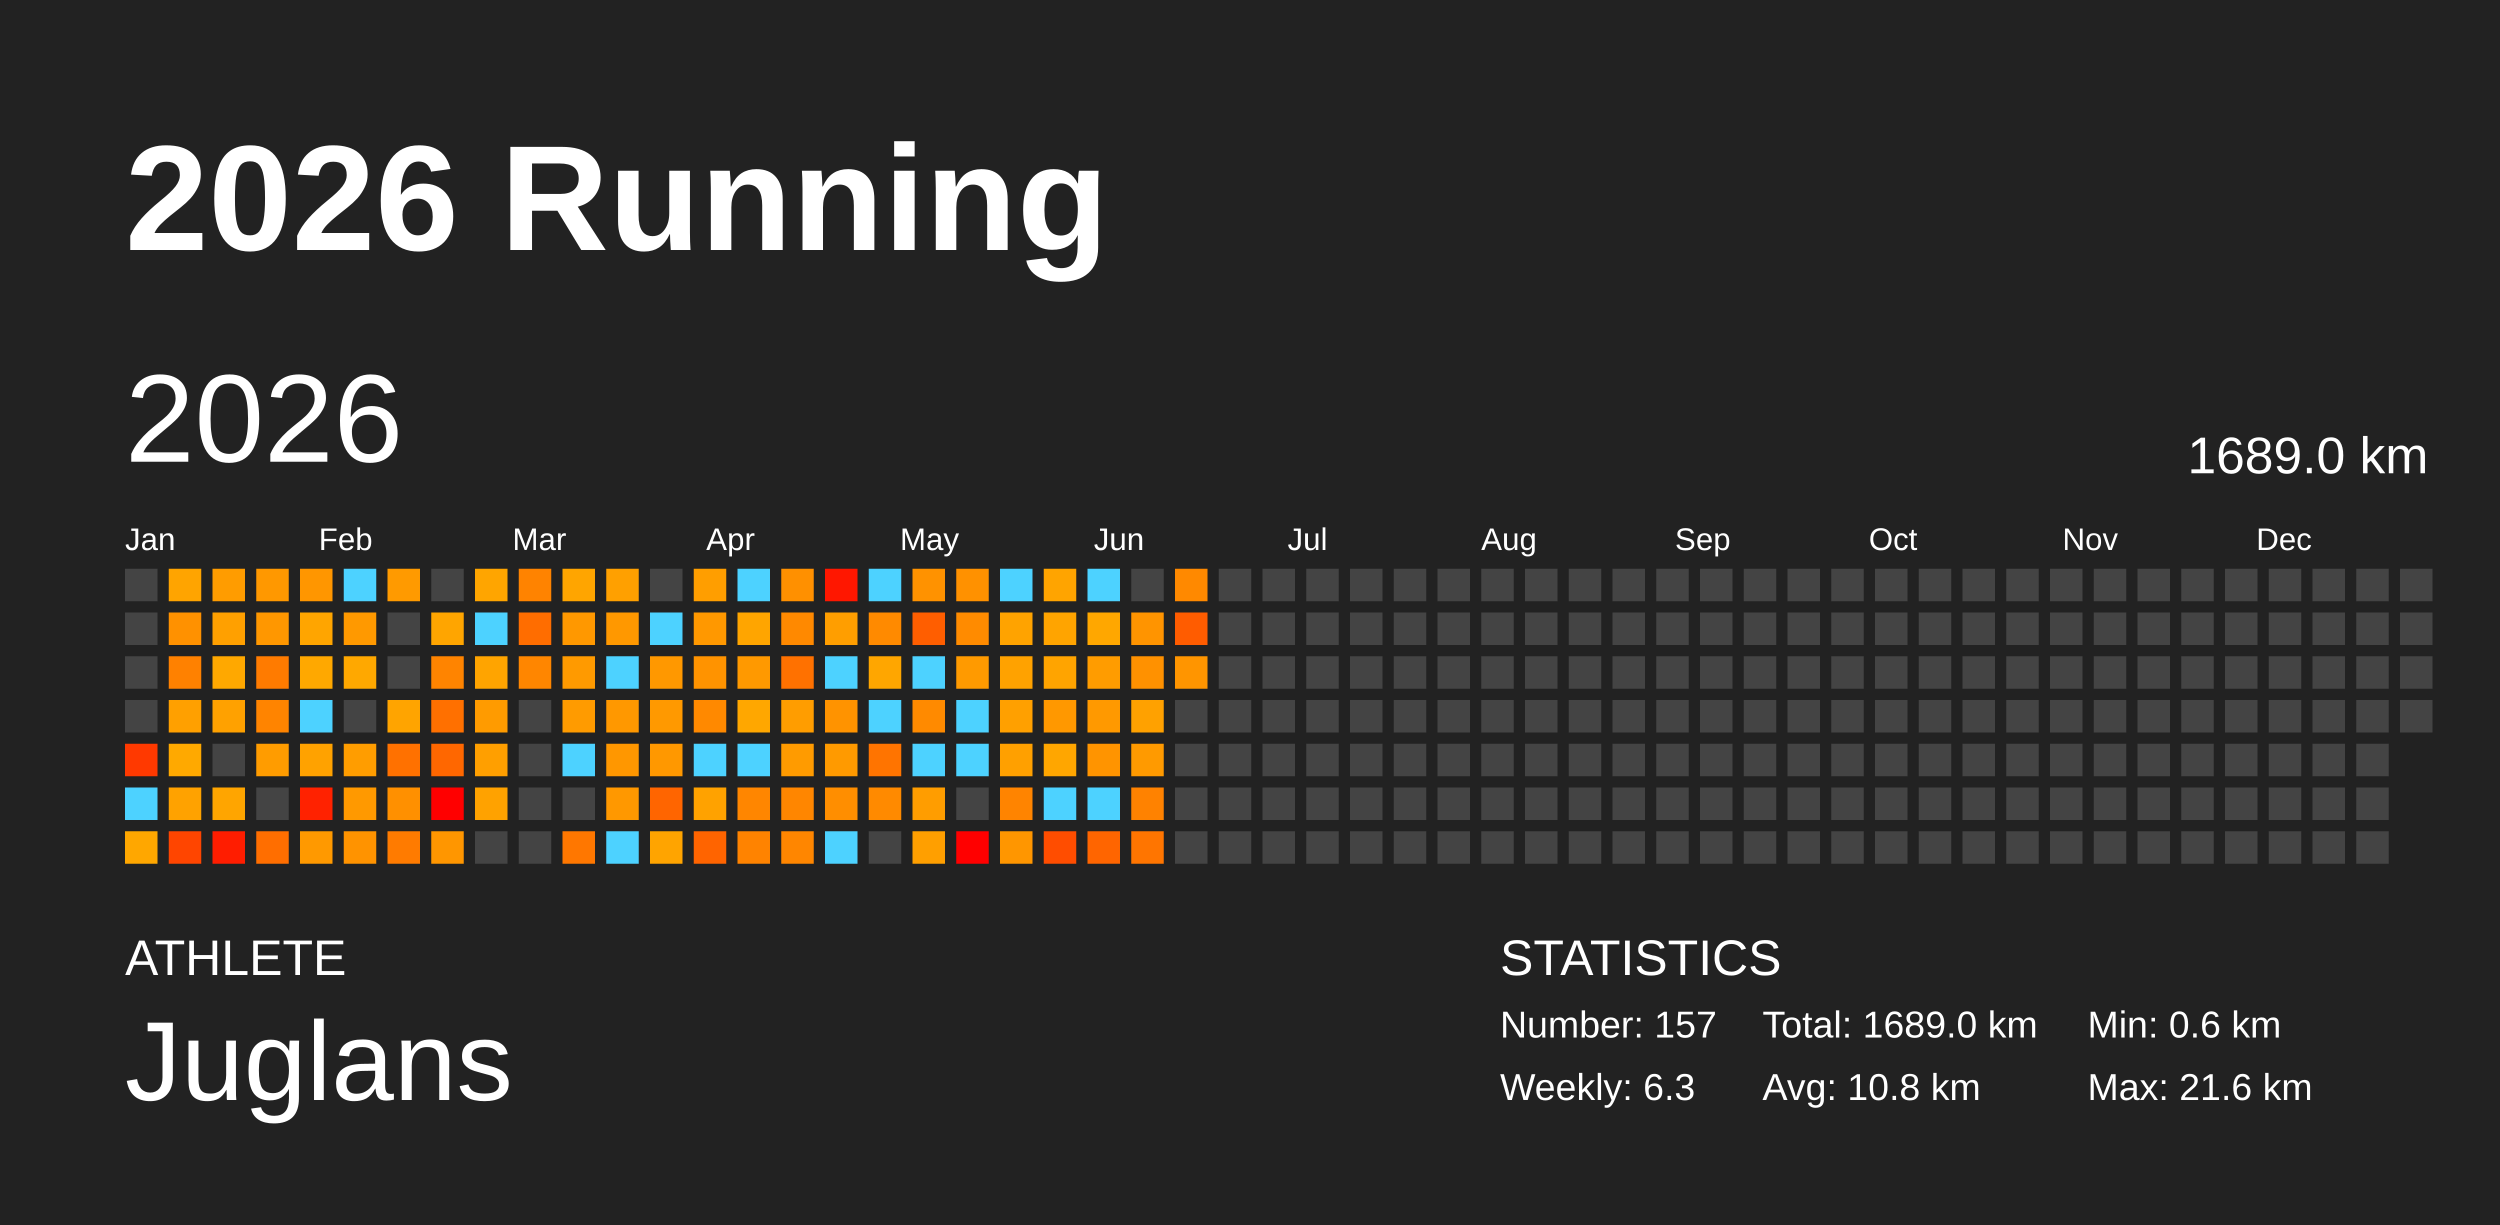
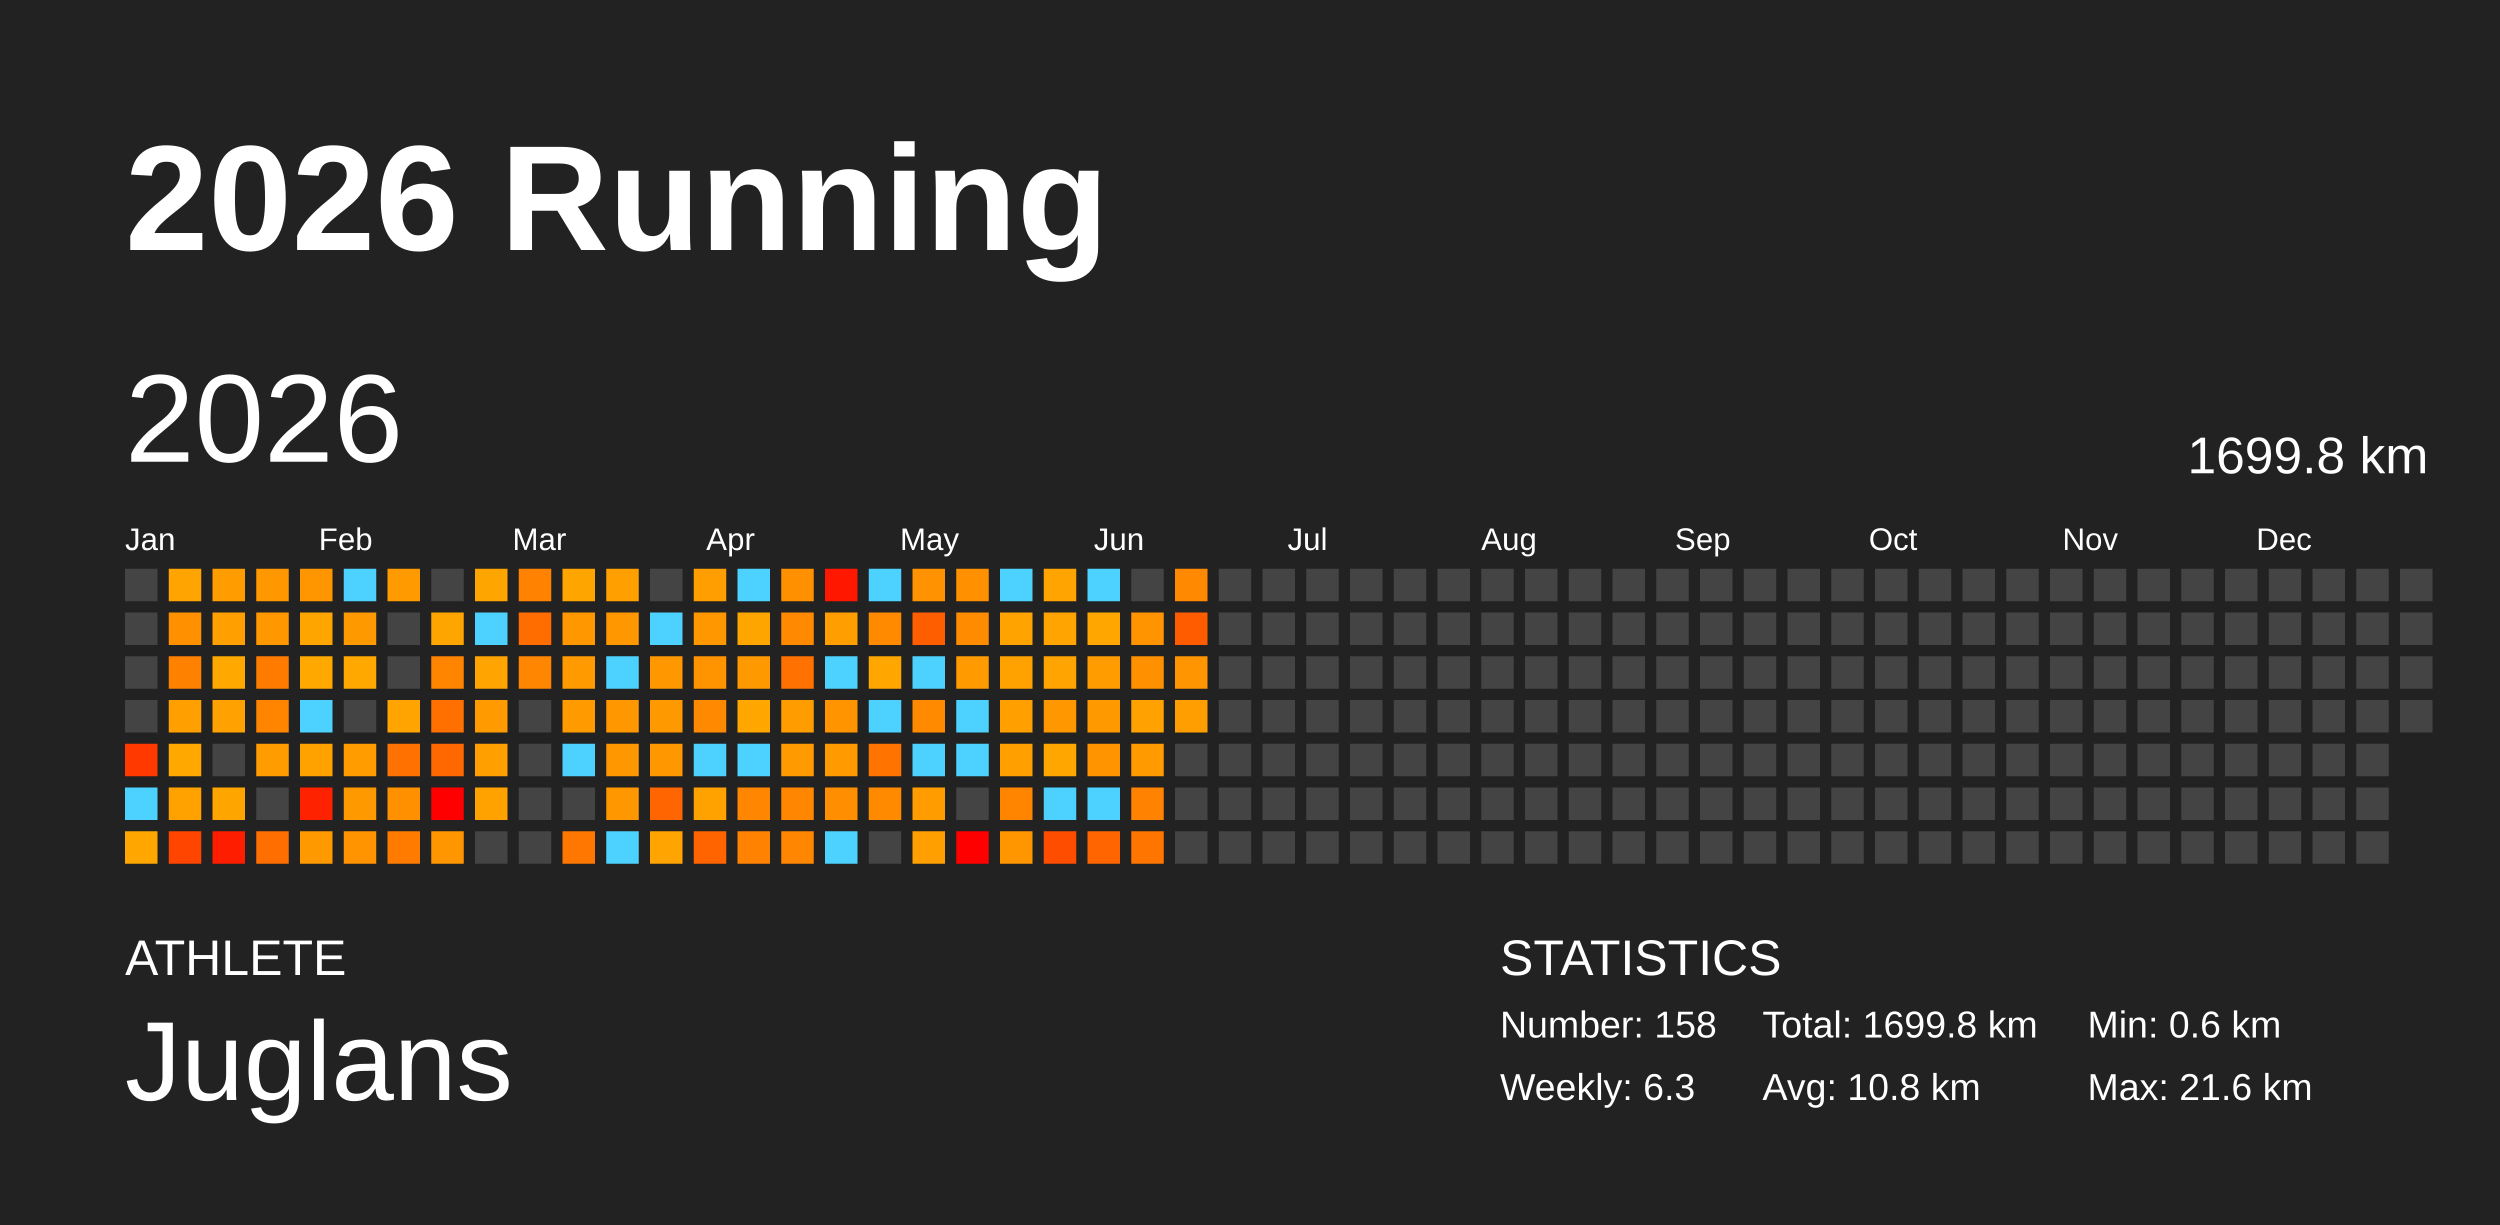
<svg xmlns="http://www.w3.org/2000/svg" baseProfile="full" height="98mm" version="1.1" viewBox="0,0,200,98" width="200mm">
  <defs />
  <rect fill="#222222" height="98" width="200" x="0" y="0" />
  <text fill="#FFFFFF" style="font-size:12px; font-family:Arial; font-weight:bold;" x="10" y="20">2026 Running</text>
  <text fill="#FFFFFF" style="font-size:4px; font-family:Arial" x="10" y="78">ATHLETE</text>
  <text fill="#FFFFFF" style="font-size:9px; font-family:Arial" x="10" y="88">Juglans</text>
  <text fill="#FFFFFF" style="font-size:4px; font-family:Arial" x="120" y="78">STATISTICS</text>
-   <text fill="#FFFFFF" style="font-size:3px; font-family:Arial" x="120" y="83">Number: 157</text>
+   <text fill="#FFFFFF" style="font-size:3px; font-family:Arial" x="120" y="83">Number: 158</text>
  <text fill="#FFFFFF" style="font-size:3px; font-family:Arial" x="120" y="88">Weekly: 6.3</text>
-   <text fill="#FFFFFF" style="font-size:3px; font-family:Arial" x="141" y="83">Total: 1689.0 km</text>
+   <text fill="#FFFFFF" style="font-size:3px; font-family:Arial" x="141" y="83">Total: 1699.8 km</text>
  <text fill="#FFFFFF" style="font-size:3px; font-family:Arial" x="141" y="88">Avg: 10.8 km</text>
  <text fill="#FFFFFF" style="font-size:3px; font-family:Arial" x="167" y="83">Min: 0.6 km</text>
  <text fill="#FFFFFF" style="font-size:3px; font-family:Arial" x="167" y="88">Max: 21.6 km</text>
  <text dominant-baseline="hanging" fill="#FFFFFF" style="font-size:10.0px; font-family:Arial;" x="10" y="30">2026</text>
-   <text dominant-baseline="hanging" fill="#FFFFFF" style="font-size:4.125px; font-family:Arial;" x="175" y="35">1689.0 km</text>
+   <text dominant-baseline="hanging" fill="#FFFFFF" style="font-size:4.125px; font-family:Arial;" x="175" y="35">1699.8 km</text>
  <text fill="#FFFFFF" style="font-size:2.5px; font-family:Arial" x="10.0" y="44">Jan</text>
  <text fill="#FFFFFF" style="font-size:2.5px; font-family:Arial" x="25.5" y="44">Feb</text>
  <text fill="#FFFFFF" style="font-size:2.5px; font-family:Arial" x="41.0" y="44">Mar</text>
  <text fill="#FFFFFF" style="font-size:2.5px; font-family:Arial" x="56.5" y="44">Apr</text>
  <text fill="#FFFFFF" style="font-size:2.5px; font-family:Arial" x="72.0" y="44">May</text>
  <text fill="#FFFFFF" style="font-size:2.5px; font-family:Arial" x="87.5" y="44">Jun</text>
  <text fill="#FFFFFF" style="font-size:2.5px; font-family:Arial" x="103.0" y="44">Jul</text>
  <text fill="#FFFFFF" style="font-size:2.5px; font-family:Arial" x="118.5" y="44">Aug</text>
  <text fill="#FFFFFF" style="font-size:2.5px; font-family:Arial" x="134.0" y="44">Sep</text>
  <text fill="#FFFFFF" style="font-size:2.5px; font-family:Arial" x="149.5" y="44">Oct</text>
  <text fill="#FFFFFF" style="font-size:2.5px; font-family:Arial" x="165.0" y="44">Nov</text>
  <text fill="#FFFFFF" style="font-size:2.5px; font-family:Arial" x="180.5" y="44">Dec</text>
  <rect fill="#444444" height="2.6" width="2.6" x="10.0" y="45.5" />
  <rect fill="#444444" height="2.6" width="2.6" x="10.0" y="49.0" />
  <rect fill="#444444" height="2.6" width="2.6" x="10.0" y="52.5" />
  <rect fill="#444444" height="2.6" width="2.6" x="10.0" y="56.0" />
  <rect fill="#ff3900" height="2.6" width="2.6" x="10.0" y="59.5" />
  <rect fill="#4dd2ff" height="2.6" width="2.6" x="10.0" y="63.0" />
  <rect fill="#ffa700" height="2.6" width="2.6" x="10.0" y="66.5" />
  <rect fill="#ffa400" height="2.6" width="2.6" x="13.5" y="45.5" />
  <rect fill="#ff9100" height="2.6" width="2.6" x="13.5" y="49.0" />
  <rect fill="#ff8100" height="2.6" width="2.6" x="13.5" y="52.5" />
  <rect fill="#ffa000" height="2.6" width="2.6" x="13.5" y="56.0" />
  <rect fill="#ffa900" height="2.6" width="2.6" x="13.5" y="59.5" />
  <rect fill="#ffa200" height="2.6" width="2.6" x="13.5" y="63.0" />
  <rect fill="#ff4500" height="2.6" width="2.6" x="13.5" y="66.5" />
  <rect fill="#ff9c00" height="2.6" width="2.6" x="17.0" y="45.5" />
  <rect fill="#ffa000" height="2.6" width="2.6" x="17.0" y="49.0" />
  <rect fill="#ffa800" height="2.6" width="2.6" x="17.0" y="52.5" />
  <rect fill="#ffa100" height="2.6" width="2.6" x="17.0" y="56.0" />
  <rect fill="#444444" height="2.6" width="2.6" x="17.0" y="59.5" />
  <rect fill="#ffa500" height="2.6" width="2.6" x="17.0" y="63.0" />
  <rect fill="#ff1d00" height="2.6" width="2.6" x="17.0" y="66.5" />
  <rect fill="#ff9800" height="2.6" width="2.6" x="20.5" y="45.5" />
  <rect fill="#ff9700" height="2.6" width="2.6" x="20.5" y="49.0" />
  <rect fill="#ff7b00" height="2.6" width="2.6" x="20.5" y="52.5" />
  <rect fill="#ff8400" height="2.6" width="2.6" x="20.5" y="56.0" />
  <rect fill="#ff9c00" height="2.6" width="2.6" x="20.5" y="59.5" />
  <rect fill="#444444" height="2.6" width="2.6" x="20.5" y="63.0" />
  <rect fill="#ff6e00" height="2.6" width="2.6" x="20.5" y="66.5" />
  <rect fill="#ff9600" height="2.6" width="2.6" x="24.0" y="45.5" />
  <rect fill="#ffa500" height="2.6" width="2.6" x="24.0" y="49.0" />
  <rect fill="#ffa800" height="2.6" width="2.6" x="24.0" y="52.5" />
  <rect fill="#4dd2ff" height="2.6" width="2.6" x="24.0" y="56.0" />
  <rect fill="#ffa200" height="2.6" width="2.6" x="24.0" y="59.5" />
  <rect fill="#ff2200" height="2.6" width="2.6" x="24.0" y="63.0" />
  <rect fill="#ff9900" height="2.6" width="2.6" x="24.0" y="66.5" />
  <rect fill="#4dd2ff" height="2.6" width="2.6" x="27.5" y="45.5" />
  <rect fill="#ff9900" height="2.6" width="2.6" x="27.5" y="49.0" />
  <rect fill="#ffa800" height="2.6" width="2.6" x="27.5" y="52.5" />
  <rect fill="#444444" height="2.6" width="2.6" x="27.5" y="56.0" />
  <rect fill="#ff9d00" height="2.6" width="2.6" x="27.5" y="59.5" />
  <rect fill="#ff9900" height="2.6" width="2.6" x="27.5" y="63.0" />
  <rect fill="#ff9300" height="2.6" width="2.6" x="27.5" y="66.5" />
  <rect fill="#ff9a00" height="2.6" width="2.6" x="31.0" y="45.5" />
  <rect fill="#444444" height="2.6" width="2.6" x="31.0" y="49.0" />
  <rect fill="#444444" height="2.6" width="2.6" x="31.0" y="52.5" />
  <rect fill="#ffa400" height="2.6" width="2.6" x="31.0" y="56.0" />
  <rect fill="#ff7100" height="2.6" width="2.6" x="31.0" y="59.5" />
  <rect fill="#ff9000" height="2.6" width="2.6" x="31.0" y="63.0" />
  <rect fill="#ff7b00" height="2.6" width="2.6" x="31.0" y="66.5" />
  <rect fill="#444444" height="2.6" width="2.6" x="34.5" y="45.5" />
  <rect fill="#ffa500" height="2.6" width="2.6" x="34.5" y="49.0" />
  <rect fill="#ff8400" height="2.6" width="2.6" x="34.5" y="52.5" />
  <rect fill="#ff7000" height="2.6" width="2.6" x="34.5" y="56.0" />
  <rect fill="#ff6700" height="2.6" width="2.6" x="34.5" y="59.5" />
  <rect fill="red" height="2.6" width="2.6" x="34.5" y="63.0" />
  <rect fill="#ff9600" height="2.6" width="2.6" x="34.5" y="66.5" />
  <rect fill="#ffa500" height="2.6" width="2.6" x="38.0" y="45.5" />
  <rect fill="#4dd2ff" height="2.6" width="2.6" x="38.0" y="49.0" />
  <rect fill="#ffa400" height="2.6" width="2.6" x="38.0" y="52.5" />
  <rect fill="#ff9b00" height="2.6" width="2.6" x="38.0" y="56.0" />
  <rect fill="#ff9f00" height="2.6" width="2.6" x="38.0" y="59.5" />
  <rect fill="#ffa200" height="2.6" width="2.6" x="38.0" y="63.0" />
  <rect fill="#444444" height="2.6" width="2.6" x="38.0" y="66.5" />
  <rect fill="#ff8300" height="2.6" width="2.6" x="41.5" y="45.5" />
  <rect fill="#ff6d00" height="2.6" width="2.6" x="41.5" y="49.0" />
  <rect fill="#ff8600" height="2.6" width="2.6" x="41.5" y="52.5" />
  <rect fill="#444444" height="2.6" width="2.6" x="41.5" y="56.0" />
  <rect fill="#444444" height="2.6" width="2.6" x="41.5" y="59.5" />
  <rect fill="#444444" height="2.6" width="2.6" x="41.5" y="63.0" />
  <rect fill="#444444" height="2.6" width="2.6" x="41.5" y="66.5" />
  <rect fill="#ffa500" height="2.6" width="2.6" x="45.0" y="45.5" />
  <rect fill="#ff9800" height="2.6" width="2.6" x="45.0" y="49.0" />
  <rect fill="#ff9a00" height="2.6" width="2.6" x="45.0" y="52.5" />
  <rect fill="#ff9b00" height="2.6" width="2.6" x="45.0" y="56.0" />
  <rect fill="#4dd2ff" height="2.6" width="2.6" x="45.0" y="59.5" />
  <rect fill="#444444" height="2.6" width="2.6" x="45.0" y="63.0" />
  <rect fill="#ff7700" height="2.6" width="2.6" x="45.0" y="66.5" />
  <rect fill="#ffa000" height="2.6" width="2.6" x="48.5" y="45.5" />
  <rect fill="#ff9800" height="2.6" width="2.6" x="48.5" y="49.0" />
  <rect fill="#4dd2ff" height="2.6" width="2.6" x="48.5" y="52.5" />
  <rect fill="#ff9800" height="2.6" width="2.6" x="48.5" y="56.0" />
  <rect fill="#ff9700" height="2.6" width="2.6" x="48.5" y="59.5" />
  <rect fill="#ff9800" height="2.6" width="2.6" x="48.5" y="63.0" />
  <rect fill="#4dd2ff" height="2.6" width="2.6" x="48.5" y="66.5" />
  <rect fill="#444444" height="2.6" width="2.6" x="52.0" y="45.5" />
  <rect fill="#4dd2ff" height="2.6" width="2.6" x="52.0" y="49.0" />
  <rect fill="#ff9800" height="2.6" width="2.6" x="52.0" y="52.5" />
  <rect fill="#ff9900" height="2.6" width="2.6" x="52.0" y="56.0" />
  <rect fill="#ff9800" height="2.6" width="2.6" x="52.0" y="59.5" />
  <rect fill="#ff6500" height="2.6" width="2.6" x="52.0" y="63.0" />
  <rect fill="#ffa400" height="2.6" width="2.6" x="52.0" y="66.5" />
  <rect fill="#ff9e00" height="2.6" width="2.6" x="55.5" y="45.5" />
  <rect fill="#ff9800" height="2.6" width="2.6" x="55.5" y="49.0" />
  <rect fill="#ff9300" height="2.6" width="2.6" x="55.5" y="52.5" />
  <rect fill="#ff8900" height="2.6" width="2.6" x="55.5" y="56.0" />
  <rect fill="#4dd2ff" height="2.6" width="2.6" x="55.5" y="59.5" />
  <rect fill="#ffa200" height="2.6" width="2.6" x="55.5" y="63.0" />
  <rect fill="#ff6400" height="2.6" width="2.6" x="55.5" y="66.5" />
  <rect fill="#4dd2ff" height="2.6" width="2.6" x="59.0" y="45.5" />
  <rect fill="#ffa500" height="2.6" width="2.6" x="59.0" y="49.0" />
  <rect fill="#ff9900" height="2.6" width="2.6" x="59.0" y="52.5" />
  <rect fill="#ffa700" height="2.6" width="2.6" x="59.0" y="56.0" />
  <rect fill="#4dd2ff" height="2.6" width="2.6" x="59.0" y="59.5" />
  <rect fill="#ff8600" height="2.6" width="2.6" x="59.0" y="63.0" />
  <rect fill="#ff8300" height="2.6" width="2.6" x="59.0" y="66.5" />
  <rect fill="#ff9000" height="2.6" width="2.6" x="62.5" y="45.5" />
  <rect fill="#ff8900" height="2.6" width="2.6" x="62.5" y="49.0" />
  <rect fill="#ff7100" height="2.6" width="2.6" x="62.5" y="52.5" />
  <rect fill="#ff9d00" height="2.6" width="2.6" x="62.5" y="56.0" />
  <rect fill="#ff9b00" height="2.6" width="2.6" x="62.5" y="59.5" />
  <rect fill="#ff8600" height="2.6" width="2.6" x="62.5" y="63.0" />
  <rect fill="#ff8600" height="2.6" width="2.6" x="62.5" y="66.5" />
  <rect fill="#ff1700" height="2.6" width="2.6" x="66.0" y="45.5" />
  <rect fill="#ff9e00" height="2.6" width="2.6" x="66.0" y="49.0" />
  <rect fill="#4dd2ff" height="2.6" width="2.6" x="66.0" y="52.5" />
  <rect fill="#ff9300" height="2.6" width="2.6" x="66.0" y="56.0" />
  <rect fill="#ff9a00" height="2.6" width="2.6" x="66.0" y="59.5" />
  <rect fill="#ff8e00" height="2.6" width="2.6" x="66.0" y="63.0" />
  <rect fill="#4dd2ff" height="2.6" width="2.6" x="66.0" y="66.5" />
  <rect fill="#4dd2ff" height="2.6" width="2.6" x="69.5" y="45.5" />
  <rect fill="#ff8a00" height="2.6" width="2.6" x="69.5" y="49.0" />
  <rect fill="#ffa600" height="2.6" width="2.6" x="69.5" y="52.5" />
  <rect fill="#4dd2ff" height="2.6" width="2.6" x="69.5" y="56.0" />
  <rect fill="#ff7400" height="2.6" width="2.6" x="69.5" y="59.5" />
  <rect fill="#ff8a00" height="2.6" width="2.6" x="69.5" y="63.0" />
  <rect fill="#444444" height="2.6" width="2.6" x="69.5" y="66.5" />
  <rect fill="#ff9200" height="2.6" width="2.6" x="73.0" y="45.5" />
  <rect fill="#ff5e00" height="2.6" width="2.6" x="73.0" y="49.0" />
  <rect fill="#4dd2ff" height="2.6" width="2.6" x="73.0" y="52.5" />
  <rect fill="#ff8a00" height="2.6" width="2.6" x="73.0" y="56.0" />
  <rect fill="#4dd2ff" height="2.6" width="2.6" x="73.0" y="59.5" />
  <rect fill="#ff9d00" height="2.6" width="2.6" x="73.0" y="63.0" />
  <rect fill="#ff9f00" height="2.6" width="2.6" x="73.0" y="66.5" />
  <rect fill="#ff9100" height="2.6" width="2.6" x="76.5" y="45.5" />
  <rect fill="#ff8b00" height="2.6" width="2.6" x="76.5" y="49.0" />
  <rect fill="#ff9a00" height="2.6" width="2.6" x="76.5" y="52.5" />
  <rect fill="#4dd2ff" height="2.6" width="2.6" x="76.5" y="56.0" />
  <rect fill="#4dd2ff" height="2.6" width="2.6" x="76.5" y="59.5" />
  <rect fill="#444444" height="2.6" width="2.6" x="76.5" y="63.0" />
  <rect fill="red" height="2.6" width="2.6" x="76.5" y="66.5" />
  <rect fill="#4dd2ff" height="2.6" width="2.6" x="80.0" y="45.5" />
  <rect fill="#ffa300" height="2.6" width="2.6" x="80.0" y="49.0" />
  <rect fill="#ffa200" height="2.6" width="2.6" x="80.0" y="52.5" />
  <rect fill="#ffa000" height="2.6" width="2.6" x="80.0" y="56.0" />
  <rect fill="#ffa000" height="2.6" width="2.6" x="80.0" y="59.5" />
  <rect fill="#ff8400" height="2.6" width="2.6" x="80.0" y="63.0" />
  <rect fill="#ff9600" height="2.6" width="2.6" x="80.0" y="66.5" />
  <rect fill="#ffa400" height="2.6" width="2.6" x="83.5" y="45.5" />
  <rect fill="#ffa400" height="2.6" width="2.6" x="83.5" y="49.0" />
  <rect fill="#ffa400" height="2.6" width="2.6" x="83.5" y="52.5" />
  <rect fill="#ff9800" height="2.6" width="2.6" x="83.5" y="56.0" />
  <rect fill="#ffa600" height="2.6" width="2.6" x="83.5" y="59.5" />
  <rect fill="#4dd2ff" height="2.6" width="2.6" x="83.5" y="63.0" />
  <rect fill="#ff4d00" height="2.6" width="2.6" x="83.5" y="66.5" />
  <rect fill="#4dd2ff" height="2.6" width="2.6" x="87.0" y="45.5" />
  <rect fill="#ffa700" height="2.6" width="2.6" x="87.0" y="49.0" />
  <rect fill="#ff9c00" height="2.6" width="2.6" x="87.0" y="52.5" />
  <rect fill="#ff9900" height="2.6" width="2.6" x="87.0" y="56.0" />
  <rect fill="#ff9400" height="2.6" width="2.6" x="87.0" y="59.5" />
  <rect fill="#4dd2ff" height="2.6" width="2.6" x="87.0" y="63.0" />
  <rect fill="#ff6500" height="2.6" width="2.6" x="87.0" y="66.5" />
  <rect fill="#444444" height="2.6" width="2.6" x="90.5" y="45.5" />
  <rect fill="#ff9400" height="2.6" width="2.6" x="90.5" y="49.0" />
  <rect fill="#ff9100" height="2.6" width="2.6" x="90.5" y="52.5" />
  <rect fill="#ffa100" height="2.6" width="2.6" x="90.5" y="56.0" />
  <rect fill="#ff9a00" height="2.6" width="2.6" x="90.5" y="59.5" />
  <rect fill="#ff8200" height="2.6" width="2.6" x="90.5" y="63.0" />
  <rect fill="#ff7500" height="2.6" width="2.6" x="90.5" y="66.5" />
  <rect fill="#ff8900" height="2.6" width="2.6" x="94.0" y="45.5" />
  <rect fill="#ff5c00" height="2.6" width="2.6" x="94.0" y="49.0" />
  <rect fill="#ff9500" height="2.6" width="2.6" x="94.0" y="52.5" />
-   <rect fill="#444444" height="2.6" width="2.6" x="94.0" y="56.0" />
+   <rect fill="#ff9e00" height="2.6" width="2.6" x="94.0" y="56.0" />
  <rect fill="#444444" height="2.6" width="2.6" x="94.0" y="59.5" />
  <rect fill="#444444" height="2.6" width="2.6" x="94.0" y="63.0" />
  <rect fill="#444444" height="2.6" width="2.6" x="94.0" y="66.5" />
  <rect fill="#444444" height="2.6" width="2.6" x="97.5" y="45.5" />
  <rect fill="#444444" height="2.6" width="2.6" x="97.5" y="49.0" />
  <rect fill="#444444" height="2.6" width="2.6" x="97.5" y="52.5" />
  <rect fill="#444444" height="2.6" width="2.6" x="97.5" y="56.0" />
  <rect fill="#444444" height="2.6" width="2.6" x="97.5" y="59.5" />
  <rect fill="#444444" height="2.6" width="2.6" x="97.5" y="63.0" />
  <rect fill="#444444" height="2.6" width="2.6" x="97.5" y="66.5" />
  <rect fill="#444444" height="2.6" width="2.6" x="101.0" y="45.5" />
  <rect fill="#444444" height="2.6" width="2.6" x="101.0" y="49.0" />
  <rect fill="#444444" height="2.6" width="2.6" x="101.0" y="52.5" />
  <rect fill="#444444" height="2.6" width="2.6" x="101.0" y="56.0" />
  <rect fill="#444444" height="2.6" width="2.6" x="101.0" y="59.5" />
  <rect fill="#444444" height="2.6" width="2.6" x="101.0" y="63.0" />
  <rect fill="#444444" height="2.6" width="2.6" x="101.0" y="66.5" />
  <rect fill="#444444" height="2.6" width="2.6" x="104.5" y="45.5" />
  <rect fill="#444444" height="2.6" width="2.6" x="104.5" y="49.0" />
  <rect fill="#444444" height="2.6" width="2.6" x="104.5" y="52.5" />
  <rect fill="#444444" height="2.6" width="2.6" x="104.5" y="56.0" />
  <rect fill="#444444" height="2.6" width="2.6" x="104.5" y="59.5" />
  <rect fill="#444444" height="2.6" width="2.6" x="104.5" y="63.0" />
  <rect fill="#444444" height="2.6" width="2.6" x="104.5" y="66.5" />
  <rect fill="#444444" height="2.6" width="2.6" x="108.0" y="45.5" />
  <rect fill="#444444" height="2.6" width="2.6" x="108.0" y="49.0" />
  <rect fill="#444444" height="2.6" width="2.6" x="108.0" y="52.5" />
  <rect fill="#444444" height="2.6" width="2.6" x="108.0" y="56.0" />
  <rect fill="#444444" height="2.6" width="2.6" x="108.0" y="59.5" />
  <rect fill="#444444" height="2.6" width="2.6" x="108.0" y="63.0" />
  <rect fill="#444444" height="2.6" width="2.6" x="108.0" y="66.5" />
  <rect fill="#444444" height="2.6" width="2.6" x="111.5" y="45.5" />
  <rect fill="#444444" height="2.6" width="2.6" x="111.5" y="49.0" />
  <rect fill="#444444" height="2.6" width="2.6" x="111.5" y="52.5" />
  <rect fill="#444444" height="2.6" width="2.6" x="111.5" y="56.0" />
  <rect fill="#444444" height="2.6" width="2.6" x="111.5" y="59.5" />
  <rect fill="#444444" height="2.6" width="2.6" x="111.5" y="63.0" />
  <rect fill="#444444" height="2.6" width="2.6" x="111.5" y="66.5" />
  <rect fill="#444444" height="2.6" width="2.6" x="115.0" y="45.5" />
  <rect fill="#444444" height="2.6" width="2.6" x="115.0" y="49.0" />
  <rect fill="#444444" height="2.6" width="2.6" x="115.0" y="52.5" />
  <rect fill="#444444" height="2.6" width="2.6" x="115.0" y="56.0" />
  <rect fill="#444444" height="2.6" width="2.6" x="115.0" y="59.5" />
  <rect fill="#444444" height="2.6" width="2.6" x="115.0" y="63.0" />
  <rect fill="#444444" height="2.6" width="2.6" x="115.0" y="66.5" />
  <rect fill="#444444" height="2.6" width="2.6" x="118.5" y="45.5" />
  <rect fill="#444444" height="2.6" width="2.6" x="118.5" y="49.0" />
  <rect fill="#444444" height="2.6" width="2.6" x="118.5" y="52.5" />
  <rect fill="#444444" height="2.6" width="2.6" x="118.5" y="56.0" />
  <rect fill="#444444" height="2.6" width="2.6" x="118.5" y="59.5" />
  <rect fill="#444444" height="2.6" width="2.6" x="118.5" y="63.0" />
  <rect fill="#444444" height="2.6" width="2.6" x="118.5" y="66.5" />
  <rect fill="#444444" height="2.6" width="2.6" x="122.0" y="45.5" />
  <rect fill="#444444" height="2.6" width="2.6" x="122.0" y="49.0" />
  <rect fill="#444444" height="2.6" width="2.6" x="122.0" y="52.5" />
  <rect fill="#444444" height="2.6" width="2.6" x="122.0" y="56.0" />
  <rect fill="#444444" height="2.6" width="2.6" x="122.0" y="59.5" />
  <rect fill="#444444" height="2.6" width="2.6" x="122.0" y="63.0" />
  <rect fill="#444444" height="2.6" width="2.6" x="122.0" y="66.5" />
  <rect fill="#444444" height="2.6" width="2.6" x="125.5" y="45.5" />
  <rect fill="#444444" height="2.6" width="2.6" x="125.5" y="49.0" />
  <rect fill="#444444" height="2.6" width="2.6" x="125.5" y="52.5" />
  <rect fill="#444444" height="2.6" width="2.6" x="125.5" y="56.0" />
  <rect fill="#444444" height="2.6" width="2.6" x="125.5" y="59.5" />
  <rect fill="#444444" height="2.6" width="2.6" x="125.5" y="63.0" />
  <rect fill="#444444" height="2.6" width="2.6" x="125.5" y="66.5" />
  <rect fill="#444444" height="2.6" width="2.6" x="129.0" y="45.5" />
  <rect fill="#444444" height="2.6" width="2.6" x="129.0" y="49.0" />
  <rect fill="#444444" height="2.6" width="2.6" x="129.0" y="52.5" />
  <rect fill="#444444" height="2.6" width="2.6" x="129.0" y="56.0" />
  <rect fill="#444444" height="2.6" width="2.6" x="129.0" y="59.5" />
  <rect fill="#444444" height="2.6" width="2.6" x="129.0" y="63.0" />
  <rect fill="#444444" height="2.6" width="2.6" x="129.0" y="66.5" />
  <rect fill="#444444" height="2.6" width="2.6" x="132.5" y="45.5" />
  <rect fill="#444444" height="2.6" width="2.6" x="132.5" y="49.0" />
  <rect fill="#444444" height="2.6" width="2.6" x="132.5" y="52.5" />
  <rect fill="#444444" height="2.6" width="2.6" x="132.5" y="56.0" />
  <rect fill="#444444" height="2.6" width="2.6" x="132.5" y="59.5" />
  <rect fill="#444444" height="2.6" width="2.6" x="132.5" y="63.0" />
  <rect fill="#444444" height="2.6" width="2.6" x="132.5" y="66.5" />
  <rect fill="#444444" height="2.6" width="2.6" x="136.0" y="45.5" />
  <rect fill="#444444" height="2.6" width="2.6" x="136.0" y="49.0" />
  <rect fill="#444444" height="2.6" width="2.6" x="136.0" y="52.5" />
  <rect fill="#444444" height="2.6" width="2.6" x="136.0" y="56.0" />
  <rect fill="#444444" height="2.6" width="2.6" x="136.0" y="59.5" />
  <rect fill="#444444" height="2.6" width="2.6" x="136.0" y="63.0" />
  <rect fill="#444444" height="2.6" width="2.6" x="136.0" y="66.5" />
  <rect fill="#444444" height="2.6" width="2.6" x="139.5" y="45.5" />
  <rect fill="#444444" height="2.6" width="2.6" x="139.5" y="49.0" />
  <rect fill="#444444" height="2.6" width="2.6" x="139.5" y="52.5" />
  <rect fill="#444444" height="2.6" width="2.6" x="139.5" y="56.0" />
  <rect fill="#444444" height="2.6" width="2.6" x="139.5" y="59.5" />
  <rect fill="#444444" height="2.6" width="2.6" x="139.5" y="63.0" />
  <rect fill="#444444" height="2.6" width="2.6" x="139.5" y="66.5" />
  <rect fill="#444444" height="2.6" width="2.6" x="143.0" y="45.5" />
  <rect fill="#444444" height="2.6" width="2.6" x="143.0" y="49.0" />
  <rect fill="#444444" height="2.6" width="2.6" x="143.0" y="52.5" />
  <rect fill="#444444" height="2.6" width="2.6" x="143.0" y="56.0" />
  <rect fill="#444444" height="2.6" width="2.6" x="143.0" y="59.5" />
  <rect fill="#444444" height="2.6" width="2.6" x="143.0" y="63.0" />
  <rect fill="#444444" height="2.6" width="2.6" x="143.0" y="66.5" />
  <rect fill="#444444" height="2.6" width="2.6" x="146.5" y="45.5" />
  <rect fill="#444444" height="2.6" width="2.6" x="146.5" y="49.0" />
  <rect fill="#444444" height="2.6" width="2.6" x="146.5" y="52.5" />
  <rect fill="#444444" height="2.6" width="2.6" x="146.5" y="56.0" />
  <rect fill="#444444" height="2.6" width="2.6" x="146.5" y="59.5" />
  <rect fill="#444444" height="2.6" width="2.6" x="146.5" y="63.0" />
  <rect fill="#444444" height="2.6" width="2.6" x="146.5" y="66.5" />
  <rect fill="#444444" height="2.6" width="2.6" x="150.0" y="45.5" />
  <rect fill="#444444" height="2.6" width="2.6" x="150.0" y="49.0" />
  <rect fill="#444444" height="2.6" width="2.6" x="150.0" y="52.5" />
  <rect fill="#444444" height="2.6" width="2.6" x="150.0" y="56.0" />
  <rect fill="#444444" height="2.6" width="2.6" x="150.0" y="59.5" />
  <rect fill="#444444" height="2.6" width="2.6" x="150.0" y="63.0" />
  <rect fill="#444444" height="2.6" width="2.6" x="150.0" y="66.5" />
  <rect fill="#444444" height="2.6" width="2.6" x="153.5" y="45.5" />
  <rect fill="#444444" height="2.6" width="2.6" x="153.5" y="49.0" />
  <rect fill="#444444" height="2.6" width="2.6" x="153.5" y="52.5" />
  <rect fill="#444444" height="2.6" width="2.6" x="153.5" y="56.0" />
  <rect fill="#444444" height="2.6" width="2.6" x="153.5" y="59.5" />
  <rect fill="#444444" height="2.6" width="2.6" x="153.5" y="63.0" />
  <rect fill="#444444" height="2.6" width="2.6" x="153.5" y="66.5" />
  <rect fill="#444444" height="2.6" width="2.6" x="157.0" y="45.5" />
  <rect fill="#444444" height="2.6" width="2.6" x="157.0" y="49.0" />
  <rect fill="#444444" height="2.6" width="2.6" x="157.0" y="52.5" />
  <rect fill="#444444" height="2.6" width="2.6" x="157.0" y="56.0" />
  <rect fill="#444444" height="2.6" width="2.6" x="157.0" y="59.5" />
  <rect fill="#444444" height="2.6" width="2.6" x="157.0" y="63.0" />
  <rect fill="#444444" height="2.6" width="2.6" x="157.0" y="66.5" />
  <rect fill="#444444" height="2.6" width="2.6" x="160.5" y="45.5" />
  <rect fill="#444444" height="2.6" width="2.6" x="160.5" y="49.0" />
  <rect fill="#444444" height="2.6" width="2.6" x="160.5" y="52.5" />
  <rect fill="#444444" height="2.6" width="2.6" x="160.5" y="56.0" />
  <rect fill="#444444" height="2.6" width="2.6" x="160.5" y="59.5" />
  <rect fill="#444444" height="2.6" width="2.6" x="160.5" y="63.0" />
  <rect fill="#444444" height="2.6" width="2.6" x="160.5" y="66.5" />
  <rect fill="#444444" height="2.6" width="2.6" x="164.0" y="45.5" />
  <rect fill="#444444" height="2.6" width="2.6" x="164.0" y="49.0" />
  <rect fill="#444444" height="2.6" width="2.6" x="164.0" y="52.5" />
  <rect fill="#444444" height="2.6" width="2.6" x="164.0" y="56.0" />
  <rect fill="#444444" height="2.6" width="2.6" x="164.0" y="59.5" />
  <rect fill="#444444" height="2.6" width="2.6" x="164.0" y="63.0" />
  <rect fill="#444444" height="2.6" width="2.6" x="164.0" y="66.5" />
  <rect fill="#444444" height="2.6" width="2.6" x="167.5" y="45.5" />
  <rect fill="#444444" height="2.6" width="2.6" x="167.5" y="49.0" />
  <rect fill="#444444" height="2.6" width="2.6" x="167.5" y="52.5" />
  <rect fill="#444444" height="2.6" width="2.6" x="167.5" y="56.0" />
  <rect fill="#444444" height="2.6" width="2.6" x="167.5" y="59.5" />
  <rect fill="#444444" height="2.6" width="2.6" x="167.5" y="63.0" />
  <rect fill="#444444" height="2.6" width="2.6" x="167.5" y="66.5" />
  <rect fill="#444444" height="2.6" width="2.6" x="171.0" y="45.5" />
  <rect fill="#444444" height="2.6" width="2.6" x="171.0" y="49.0" />
  <rect fill="#444444" height="2.6" width="2.6" x="171.0" y="52.5" />
  <rect fill="#444444" height="2.6" width="2.6" x="171.0" y="56.0" />
  <rect fill="#444444" height="2.6" width="2.6" x="171.0" y="59.5" />
  <rect fill="#444444" height="2.6" width="2.6" x="171.0" y="63.0" />
  <rect fill="#444444" height="2.6" width="2.6" x="171.0" y="66.5" />
  <rect fill="#444444" height="2.6" width="2.6" x="174.5" y="45.5" />
  <rect fill="#444444" height="2.6" width="2.6" x="174.5" y="49.0" />
  <rect fill="#444444" height="2.6" width="2.6" x="174.5" y="52.5" />
  <rect fill="#444444" height="2.6" width="2.6" x="174.5" y="56.0" />
  <rect fill="#444444" height="2.6" width="2.6" x="174.5" y="59.5" />
  <rect fill="#444444" height="2.6" width="2.6" x="174.5" y="63.0" />
  <rect fill="#444444" height="2.6" width="2.6" x="174.5" y="66.5" />
  <rect fill="#444444" height="2.6" width="2.6" x="178.0" y="45.5" />
  <rect fill="#444444" height="2.6" width="2.6" x="178.0" y="49.0" />
  <rect fill="#444444" height="2.6" width="2.6" x="178.0" y="52.5" />
  <rect fill="#444444" height="2.6" width="2.6" x="178.0" y="56.0" />
  <rect fill="#444444" height="2.6" width="2.6" x="178.0" y="59.5" />
  <rect fill="#444444" height="2.6" width="2.6" x="178.0" y="63.0" />
  <rect fill="#444444" height="2.6" width="2.6" x="178.0" y="66.5" />
  <rect fill="#444444" height="2.6" width="2.6" x="181.5" y="45.5" />
  <rect fill="#444444" height="2.6" width="2.6" x="181.5" y="49.0" />
  <rect fill="#444444" height="2.6" width="2.6" x="181.5" y="52.5" />
  <rect fill="#444444" height="2.6" width="2.6" x="181.5" y="56.0" />
  <rect fill="#444444" height="2.6" width="2.6" x="181.5" y="59.5" />
  <rect fill="#444444" height="2.6" width="2.6" x="181.5" y="63.0" />
  <rect fill="#444444" height="2.6" width="2.6" x="181.5" y="66.5" />
  <rect fill="#444444" height="2.6" width="2.6" x="185.0" y="45.5" />
  <rect fill="#444444" height="2.6" width="2.6" x="185.0" y="49.0" />
  <rect fill="#444444" height="2.6" width="2.6" x="185.0" y="52.5" />
  <rect fill="#444444" height="2.6" width="2.6" x="185.0" y="56.0" />
  <rect fill="#444444" height="2.6" width="2.6" x="185.0" y="59.5" />
  <rect fill="#444444" height="2.6" width="2.6" x="185.0" y="63.0" />
  <rect fill="#444444" height="2.6" width="2.6" x="185.0" y="66.5" />
  <rect fill="#444444" height="2.6" width="2.6" x="188.5" y="45.5" />
  <rect fill="#444444" height="2.6" width="2.6" x="188.5" y="49.0" />
  <rect fill="#444444" height="2.6" width="2.6" x="188.5" y="52.5" />
  <rect fill="#444444" height="2.6" width="2.6" x="188.5" y="56.0" />
  <rect fill="#444444" height="2.6" width="2.6" x="188.5" y="59.5" />
  <rect fill="#444444" height="2.6" width="2.6" x="188.5" y="63.0" />
  <rect fill="#444444" height="2.6" width="2.6" x="188.5" y="66.5" />
  <rect fill="#444444" height="2.6" width="2.6" x="192.0" y="45.5" />
  <rect fill="#444444" height="2.6" width="2.6" x="192.0" y="49.0" />
  <rect fill="#444444" height="2.6" width="2.6" x="192.0" y="52.5" />
  <rect fill="#444444" height="2.6" width="2.6" x="192.0" y="56.0" />
</svg>
